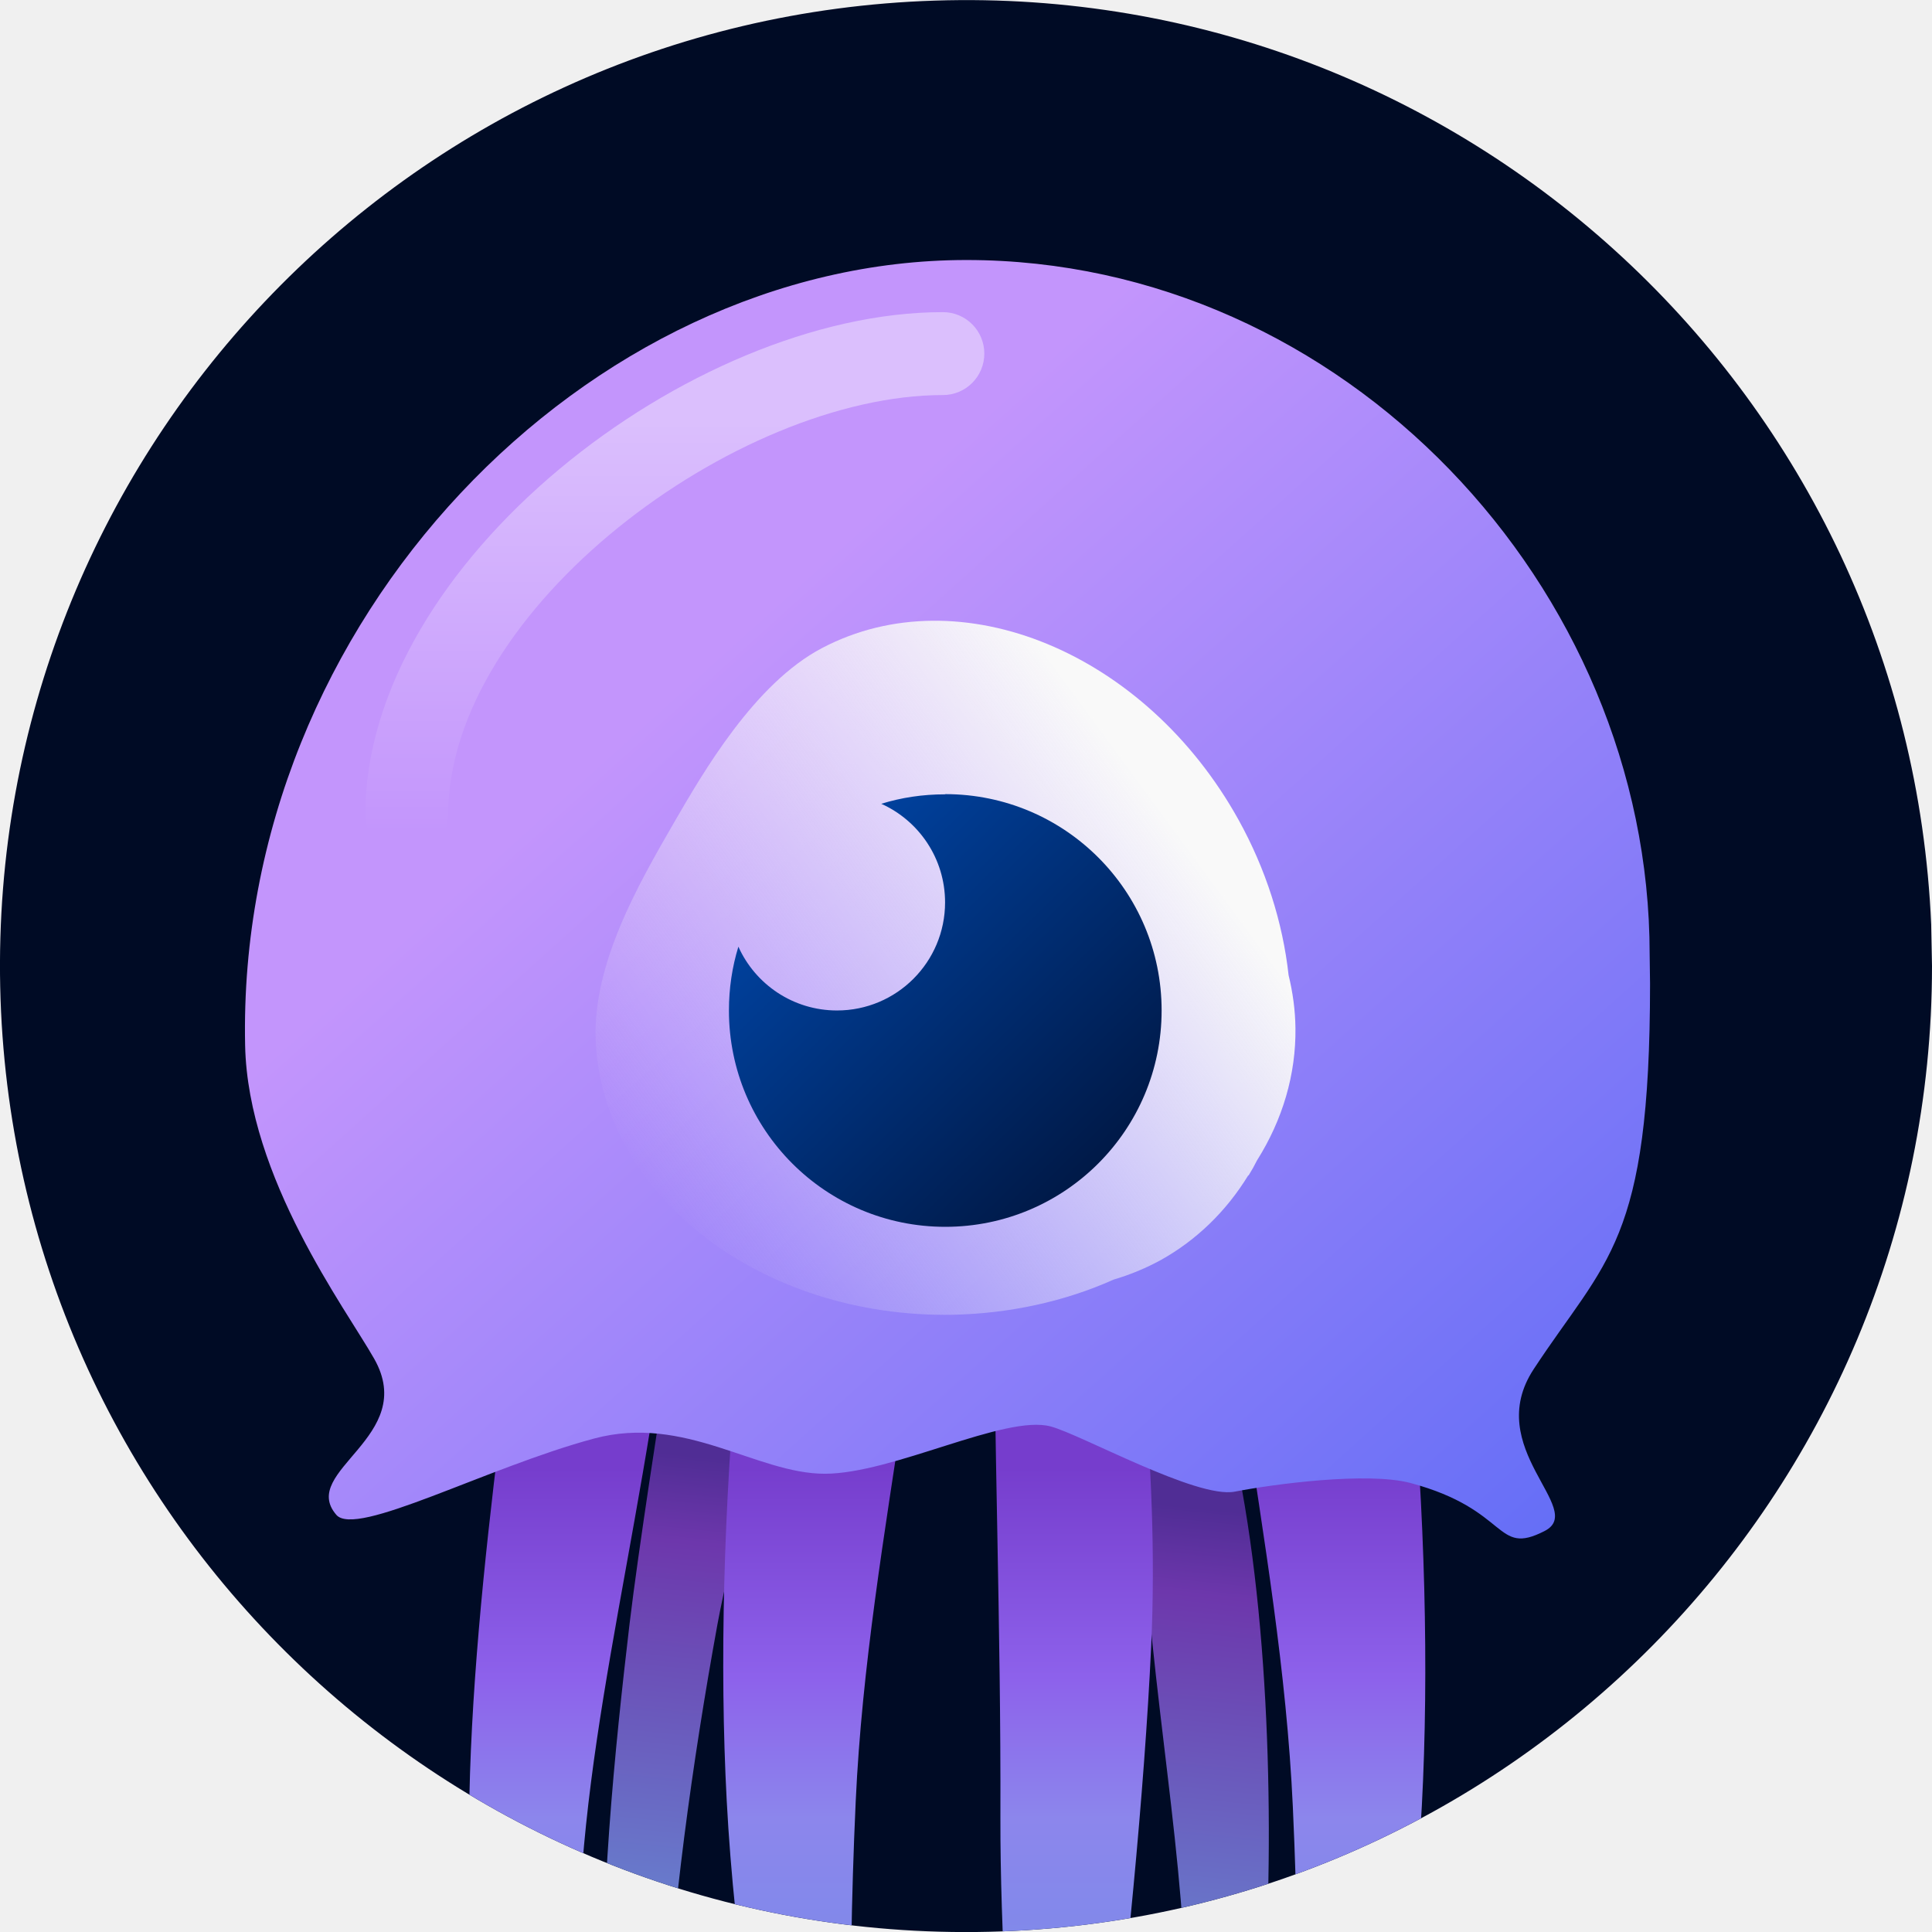
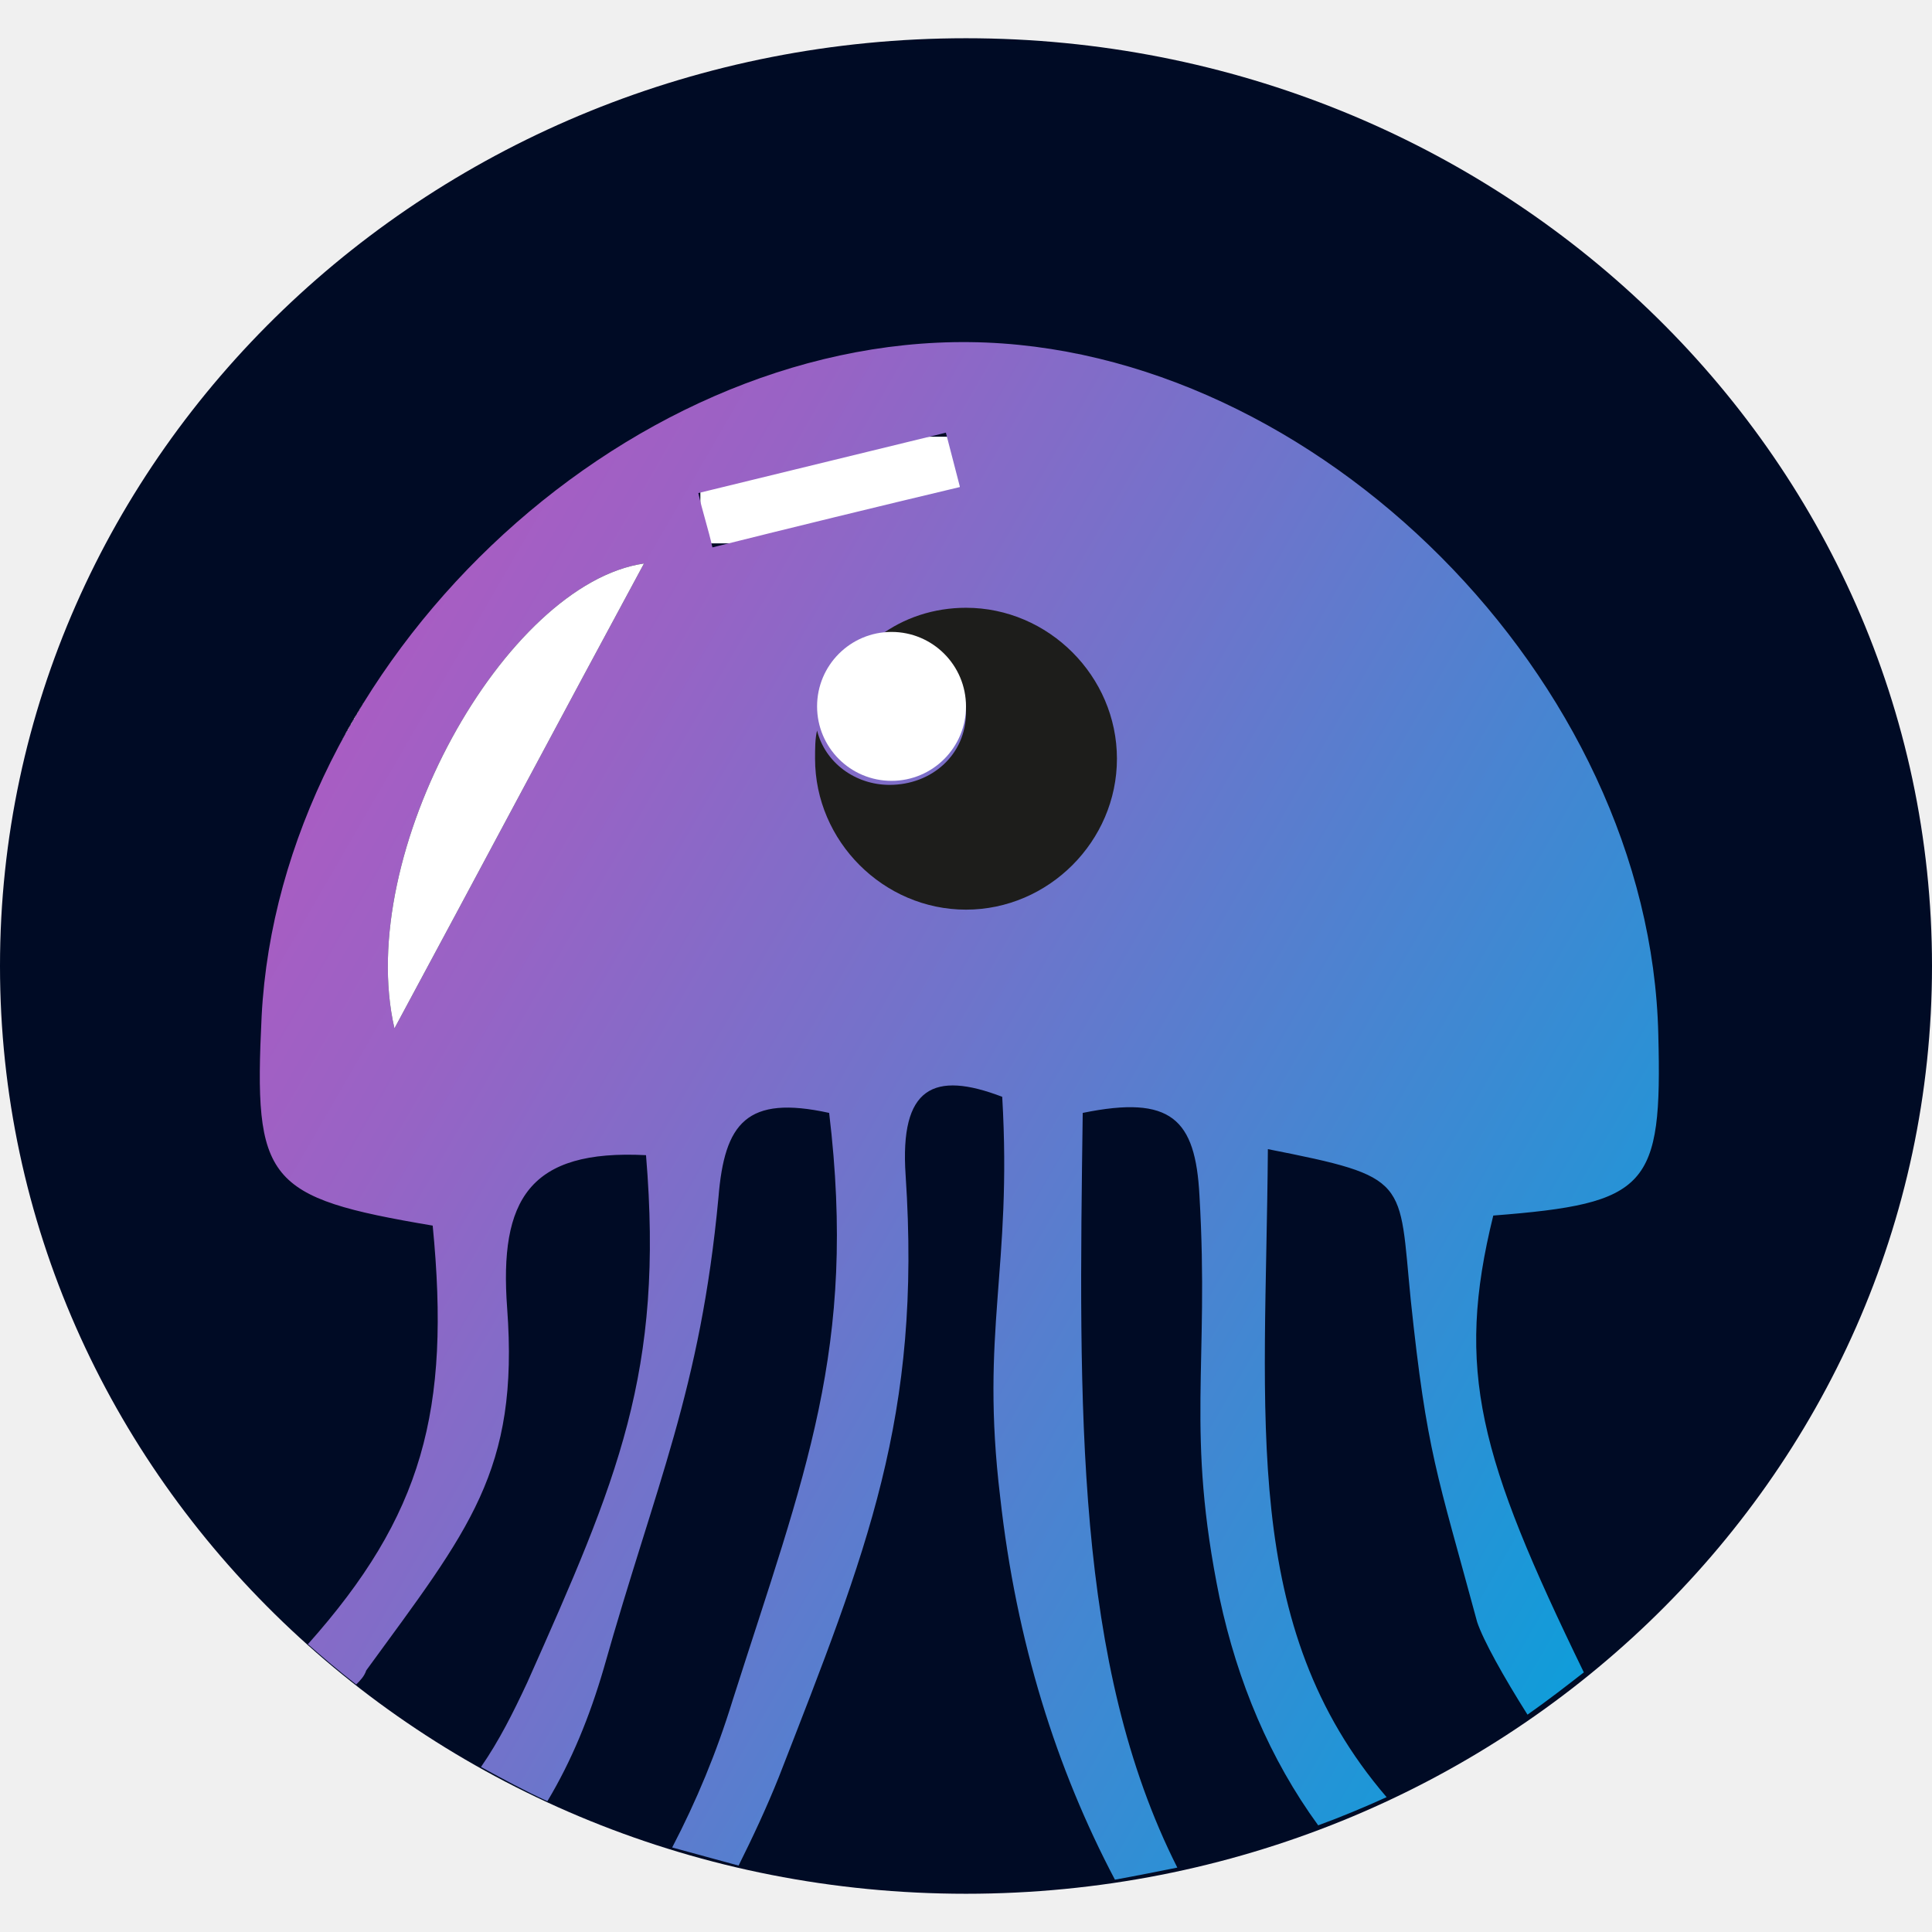
- <svg xmlns="http://www.w3.org/2000/svg" xmlns:xlink="http://www.w3.org/1999/xlink" id="Layer_1" data-name="Layer 1" viewBox="0 0 96 96">
-   <defs>
-     <style>
-       .cls-1 {
-         fill: url(#linear-gradient-8);
-         fill-rule: evenodd;
-       }
- 
-       .cls-1, .cls-2, .cls-3, .cls-4, .cls-5, .cls-6, .cls-7, .cls-8, .cls-9, .cls-10, .cls-11, .cls-12 {
-         stroke-width: 0px;
-       }
- 
-       .cls-2 {
-         fill: url(#linear-gradient);
-       }
- 
-       .cls-3 {
-         fill: url(#linear-gradient-6);
-       }
- 
-       .cls-4 {
-         fill: url(#linear-gradient-5);
-       }
- 
-       .cls-5 {
-         fill: none;
-       }
- 
-       .cls-6 {
-         fill: #000b25;
-         isolation: isolate;
-       }
- 
-       .cls-7 {
-         fill: url(#linear-gradient-2);
-       }
- 
-       .cls-8 {
-         fill: url(#linear-gradient-7);
-       }
- 
-       .cls-9 {
-         fill: url(#linear-gradient-3);
-       }
- 
-       .cls-13 {
-         clip-path: url(#clippath);
-       }
- 
-       .cls-10 {
-         fill: url(#linear-gradient-9);
-       }
- 
-       .cls-11 {
-         fill: url(#linear-gradient-10);
-       }
- 
-       .cls-12 {
-         fill: url(#linear-gradient-4);
-       }
-     </style>
-     <clipPath id="clippath">
-       <path class="cls-5" d="M96,48c0,26.31-21.18,47.71-47.48,48C22.21,96.28.58,75.33.01,49.03-.55,22.73,20.16.87,46.46.03c26.3-.85,48.37,19.63,49.5,45.92" />
-     </clipPath>
-     <linearGradient id="linear-gradient" x1="-2288.19" y1="3162.77" x2="-2290.72" y2="3187.18" gradientTransform="translate(4039.33 -5462.46) scale(1.75)" gradientUnits="userSpaceOnUse">
-       <stop offset="0" stop-color="#502d95" />
-       <stop offset=".1" stop-color="#6d37ac" />
-       <stop offset=".57" stop-color="#6786d1" />
-     </linearGradient>
-     <linearGradient id="linear-gradient-2" x1="-2273.52" y1="3164.28" x2="-2276.05" y2="3188.7" xlink:href="#linear-gradient" />
-     <linearGradient id="linear-gradient-3" x1="-1907.6" y1="2952.38" x2="-1907.6" y2="2974.59" gradientTransform="translate(4109.3 -6186.12) scale(2.12)" gradientUnits="userSpaceOnUse">
-       <stop offset="0" stop-color="#763dcd" />
-       <stop offset=".22" stop-color="#8d61eb" />
-       <stop offset=".37" stop-color="#8c86ec" />
-       <stop offset=".64" stop-color="#748ce8" />
-       <stop offset=".9" stop-color="#6ba1e6" />
-     </linearGradient>
-     <linearGradient id="linear-gradient-4" x1="-1918.74" x2="-1918.74" y2="2974.59" xlink:href="#linear-gradient-3" />
-     <linearGradient id="linear-gradient-5" x1="-1924.52" x2="-1924.52" y2="2974.59" xlink:href="#linear-gradient-3" />
-     <linearGradient id="linear-gradient-6" x1="-1913.35" x2="-1913.35" y2="2974.59" xlink:href="#linear-gradient-3" />
-     <linearGradient id="linear-gradient-7" x1="-1760.05" y1="3099.23" x2="-1732.19" y2="3130.18" gradientTransform="translate(3182.56 -5512.01) scale(1.79)" gradientUnits="userSpaceOnUse">
-       <stop offset="0" stop-color="#c395fc" />
-       <stop offset="1" stop-color="#4f65f5" />
-     </linearGradient>
-     <linearGradient id="linear-gradient-8" x1="-1360.35" y1="6519.82" x2="-1360.35" y2="6560.46" gradientTransform="translate(727.31 -3304.43) scale(.51)" gradientUnits="userSpaceOnUse">
-       <stop offset="0" stop-color="#fff" stop-opacity=".4" />
-       <stop offset="1" stop-color="#fff" stop-opacity="0" />
-     </linearGradient>
-     <linearGradient id="linear-gradient-9" x1="-1566.33" y1="4189.27" x2="-1591.42" y2="4207.71" gradientTransform="translate(1655.89 -4232.25) scale(1.02)" gradientUnits="userSpaceOnUse">
-       <stop offset="0" stop-color="#f9f9f9" />
-       <stop offset="1" stop-color="#f9f9f9" stop-opacity="0" />
-     </linearGradient>
-     <linearGradient id="linear-gradient-10" x1="-1366.19" y1="3503.63" x2="-1354.06" y2="3516.01" gradientTransform="translate(1993.05 -4967.71) scale(1.43)" gradientUnits="userSpaceOnUse">
-       <stop offset="0" stop-color="#0043a2" />
-       <stop offset="1" stop-color="#00133a" />
-     </linearGradient>
-   </defs>
-   <path id="path10669-9-1-9-9-9" class="cls-6" d="M96,48c0,26.31-21.18,47.71-47.48,48C22.21,96.28.58,75.33.01,49.03-.55,22.73,20.16.87,46.46.03c26.3-.85,48.37,19.63,49.5,45.92" />
-   <g class="cls-13">
-     <g>
-       <g id="g6130-1-5-2-8-6">
-         <path id="rect1318-7-5-3-3-5-9-9-8-5-7-5-2-3-7-5-7-0" class="cls-2" d="M37.95,70.69l-5.06-1.13s-1.17,7.43-1.61,11.15c-.71,6.02-1.57,14.34-1.23,20.71.37,7.01,2.29,13.76,2.92,13.76s-.34-4.29.1-13.75c.29-6.3,1.33-13.87,2.58-20.72.62-3.38,2.42-10.02,2.42-10.02h-.12Z" />
-         <path id="rect1318-7-5-3-2-9-6-5-0-9-1-8-7-1-9-7-6-1-49-4-2-4" class="cls-7" d="M59.31,70.16h1.55c2.08,7.76,2.47,18.96,2.02,27.4-.49,9.29-3.03,18.23-3.87,18.23s.45-5.69-.13-18.21c-.39-8.35-2.16-16.2-2.35-27.41h2.78Z" />
-       </g>
-       <g id="g33645-2-2-8-7-6-64-4-7-0-8-1">
-         <path id="rect1318-7-5-3-2-9-6-5-0-9-1-8-7-1-9-0-9-6-5-2-0" class="cls-9" d="M63.99,45.86h2.49c3.33,12.42,4.89,30.36,4.17,43.88-.79,14.88-4.85,29.2-6.2,29.2s.71-9.11-.21-29.17c-.62-13.38-4.41-25.95-4.7-43.91h4.46-.01Z" />
-         <path id="rect1318-7-5-3-2-7-1-8-9-8-6-5-8-0-1-3-0-5-4-9-9-4" class="cls-12" d="M42.77,45.59h-2.49c-3.33,12.42-4.89,30.36-4.17,43.88.79,14.88,4.85,29.2,6.2,29.2s-.71-9.11.21-29.17c.62-13.38,4.41-25.95,4.7-43.91h-4.46,0Z" />
-         <path id="rect1318-7-5-3-3-5-9-9-8-5-7-4-0-3-4-9-8" class="cls-4" d="M35.08,39.95l-5.67-2.02s-2.08,13.26-2.87,19.92c-1.26,10.75-3.75,25.61-3.14,36.99.67,12.53,4.09,24.58,5.22,24.58s-.6-7.67.18-24.56c.52-11.26,3.97-21.94,5.14-37.01.47-5.99,1.37-17.9,1.37-17.9h-.23Z" />
-         <path id="rect1318-7-5-3-8-6-4-6-9-2-6-9-4-62-4-0-6-6-7" class="cls-3" d="M53.81,45.86l-5.11.87s.68,9.93.68,15.58c0,9.16.36,18.42.33,28.03-.03,11.05,1.81,29.55,2.77,29.55s4.06-23.82,4.72-38.06c.44-9.5-.97-17.84-1.22-23.52-.22-5.06-.93-11.88-.93-11.88l-1.25-.58h0Z" />
-       </g>
-       <path id="path354-3-3-0-0-7-7-5-6-8-3-92-0-0" class="cls-8" d="M81.99,48.88c0,12.9-2.19,13.68-5.78,19.15-2.58,3.92,2.64,6.96.55,8.04-2.5,1.29-1.71-1.05-6.67-2.38-2.15-.57-6.84.06-8.74.43-1.88.36-7.61-2.83-9.14-3.24-2.27-.61-7.84,2.35-11.23,2.35s-6.94-2.96-11.46-1.75c-5.36,1.44-11.83,4.94-12.81,3.79-1.88-2.19,4.1-3.86,1.88-7.76-1.4-2.47-6.27-8.98-6.41-15.56-.45-21.16,17.07-39.03,35.84-39.03s33.95,16.28,33.95,34.49" />
-       <path id="path263-7-9-9-4-2-7-7-0-2-2-8" class="cls-1" d="M46.85,19.63c-10.25,0-24.58,10.61-24.58,20.86,0,1.14-.92,2.06-2.06,2.06s-2.06-.92-2.06-2.06c0-12.52,16.17-24.98,28.7-24.98,1.14,0,2.06.92,2.06,2.06s-.92,2.06-2.06,2.06Z" />
-       <path id="path354-6-6-5-8-1-1-2-1-4-8-1-2-4-7-6" class="cls-10" d="M62.02,58.41c-1.09,1.78-2.57,3.21-4.32,4.19-.75.41-1.54.74-2.36.98-2.45,1.1-5.2,1.69-7.99,1.75-9.53.17-17.44-5.92-17.75-13.65-.15-3.79,2.11-7.72,3.86-10.75,1.48-2.56,4.03-6.97,7.39-8.73,6.85-3.6,16.08.21,20.7,8.55,1.34,2.42,2.19,5.07,2.48,7.71.21.86.33,1.74.34,2.62.03,2.29-.63,4.55-1.91,6.58-.13.26-.27.51-.42.75h-.02Z" />
-       <path id="path259-2-6-4-6-7-0-1-0-5-9-4-7-1-5-7-6-2" class="cls-11" d="M46.97,39.46c5.94,0,10.75,4.81,10.75,10.75s-4.81,10.75-10.75,10.75-10.75-4.81-10.75-10.75c0-1.1.16-2.16.47-3.17.84,1.87,2.72,3.17,4.9,3.17,2.97,0,5.37-2.41,5.37-5.37,0-2.18-1.3-4.06-3.17-4.9,1-.31,2.06-.47,3.17-.47h.01Z" />
-     </g>
-   </g>
+ <svg xmlns="http://www.w3.org/2000/svg" version="1.1" id="Layer_1" x="0px" y="0px" viewBox="0 0 96 96" style="enable-background:new 0 0 96 96;" xml:space="preserve">
+   <style type="text/css">
+ 	.st0{opacity:0.2;fill-rule:evenodd;clip-rule:evenodd;fill:#131928;enable-background:new    ;}
+ 	.st1{fill-rule:evenodd;clip-rule:evenodd;fill:url(#SVGID_1_);}
+ 	.st2{fill:#000B25;}
+ 	.st3{fill:#FFFFFF;}
+ 	.st4{fill:url(#SVGID_00000095336865710271825490000009683653333454385338_);}
+ 	.st5{fill-rule:evenodd;clip-rule:evenodd;fill:#1D1D1B;}
+ </style>
+   <path class="st0" d="M80,52c0,15.5-12.5,28-28,28c-15.1,0-27.5-12-28-27c0,0.3,0,0.7,0,1c0,16.6,13.4,30,30,30s30-13.4,30-30  S70.6,24,54,24c-0.3,0-0.7,0-1,0C68,24.5,80,36.9,80,52z" />
+   <linearGradient id="SVGID_1_" gradientUnits="userSpaceOnUse" x1="28" y1="90" x2="28" y2="50" gradientTransform="matrix(1 0 0 -1 0 98)">
+     <stop offset="0" style="stop-color:#FFFFFF;stop-opacity:0.4" />
+     <stop offset="1" style="stop-color:#FFFFFF;stop-opacity:0" />
+   </linearGradient>
+   <path class="st1" d="M48,12c-19.9,0-36,16.1-36,36c0,2.2-1.8,4-4,4c-2.2,0-4-1.8-4-4C4,23.7,23.7,4,48,4c2.2,0,4,1.8,4,4  C52,10.2,50.2,12,48,12z" />
+   <ellipse class="st2" cx="48" cy="48" rx="48" ry="46.1" />
+   <rect x="34.8" y="21.7" class="st3" width="12.9" height="5.3" />
+   <linearGradient id="SVGID_00000124123951135562400370000011621398912477202562_" gradientUnits="userSpaceOnUse" x1="-178.075" y1="163.402" x2="-111.501" y2="124.966" gradientTransform="matrix(1 0 0 -1 194 202)">
+     <stop offset="0" style="stop-color:#FFFFFF" />
+     <stop offset="0" style="stop-color:#A85DC3" />
+     <stop offset="0.15" style="stop-color:#9863C5" />
+     <stop offset="0.43" style="stop-color:#6F74CB" />
+     <stop offset="0.83" style="stop-color:#2D90D5" />
+     <stop offset="1" style="stop-color:#0F9DDA" />
+   </linearGradient>
+   <path style="fill:url(#SVGID_00000124123951135562400370000011621398912477202562_);" d="M82.4,51.4C82,33.8,65.4,17.2,48.2,17  C30.8,16.8,13.9,33,13,50.5c-0.4,8.2,0.2,9,8.5,10.4c0.9,9.2-0.5,14.4-6.2,20.8c0.8,0.7,1.5,1.3,2.4,2c0.2-0.2,0.4-0.4,0.5-0.7  c5.1-7,7.6-9.9,7-18c-0.4-5.4,1.1-7.9,6.9-7.6c0.9,10.8-1.4,16.1-5.9,26.2c-0.7,1.5-1.4,2.9-2.3,4.2c1.1,0.6,2.2,1.2,3.3,1.7  c1.2-2,2.1-4.2,2.8-6.6c2.6-9.2,4.8-13.8,5.7-23.4c0.3-3.7,1.4-5.1,5.5-4.2c1.4,11.7-1.2,17.9-4.8,29.2c-0.8,2.6-1.8,5-3,7.3  c1.1,0.3,2.2,0.6,3.3,0.9c0.7-1.4,1.4-2.9,2-4.4c4.4-11.3,7.1-17.9,6.3-29.9c-0.3-4.4,1.4-5.2,4.8-3.9c0.5,8.6-1.1,11.6-0.1,19.9  c0.8,7.2,2.8,13.5,5.7,19c1.1-0.2,2.1-0.4,3.1-0.6c-5.1-10.1-4.9-22.8-4.7-37.5c4.4-0.9,5.6,0.3,5.8,4.1c0.5,8.5-0.7,11.7,1,20  c0.9,4.2,2.5,8,4.9,11.3c1.1-0.4,2.3-0.9,3.4-1.4c-7.3-8.5-6-18.8-5.9-32.2c7.1,1.4,6.5,1.5,7.1,7.5c0.8,7.6,1.3,8.6,3.3,16  c0.3,0.9,1.3,2.7,2.5,4.6c1-0.7,1.9-1.4,2.8-2.1c-5.2-10.7-6.4-15-4.5-22.7C81.9,59.8,82.6,59,82.4,51.4L82.4,51.4z M19.6,51.1  C17.6,42.4,25.1,29,32,28C28,35.4,23.8,43.3,19.6,51.1L19.6,51.1z M35.4,27.2c-0.2-0.9-0.5-1.8-0.7-2.7c4.1-1,8.2-2,12.3-3l0.7,2.7  C43.5,25.2,39.4,26.2,35.4,27.2z" />
+   <path class="st3" d="M19.6,51.1C17.6,42.4,25.1,29,32,28C28,35.4,23.8,43.3,19.6,51.1L19.6,51.1z" />
+   <path class="st5" d="M48,30.2c-1.6,0-3.1,0.5-4.3,1.4c0.2,0,0.4,0,0.5,0c2.1,0,3.8,1.7,3.8,3.8S46.3,39,44.2,39  c-1.7,0-3.2-1.1-3.6-2.7c-0.1,0.4-0.1,0.9-0.1,1.4c0,4.1,3.4,7.5,7.5,7.5s7.5-3.4,7.5-7.5S52.1,30.2,48,30.2L48,30.2z" />
+   <circle class="st3" cx="44.3" cy="35.1" r="3.7" />
</svg>
